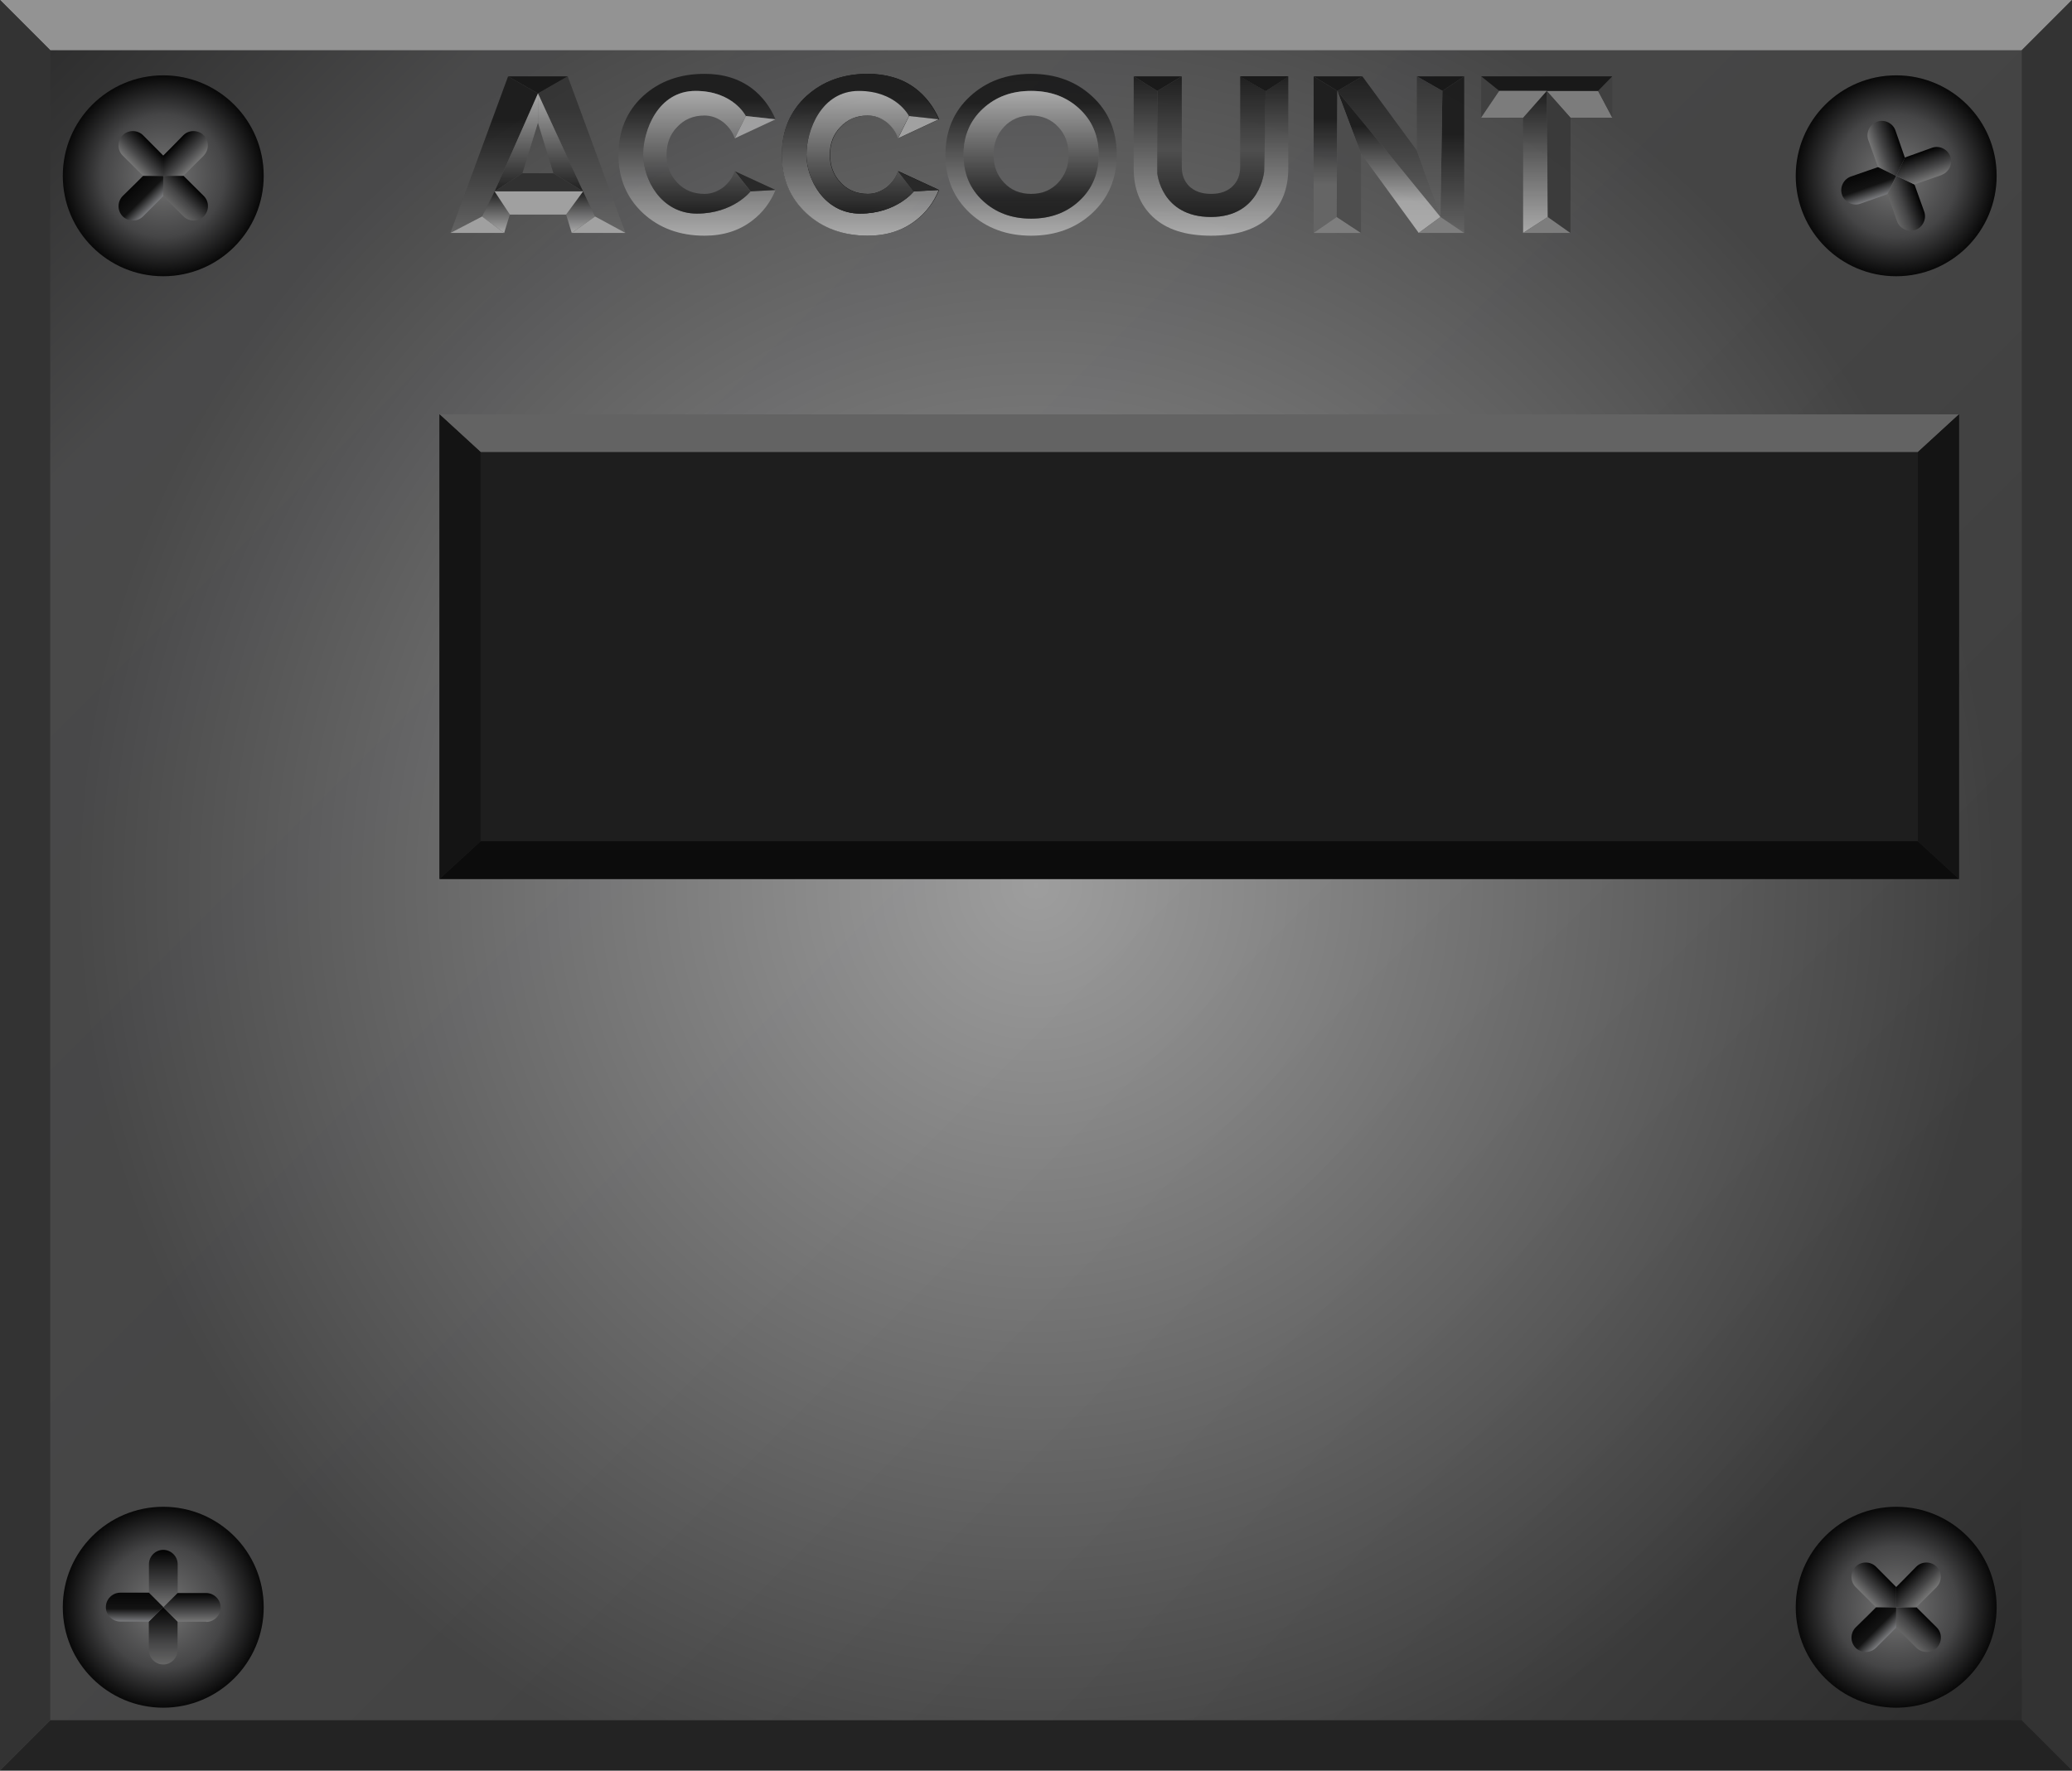
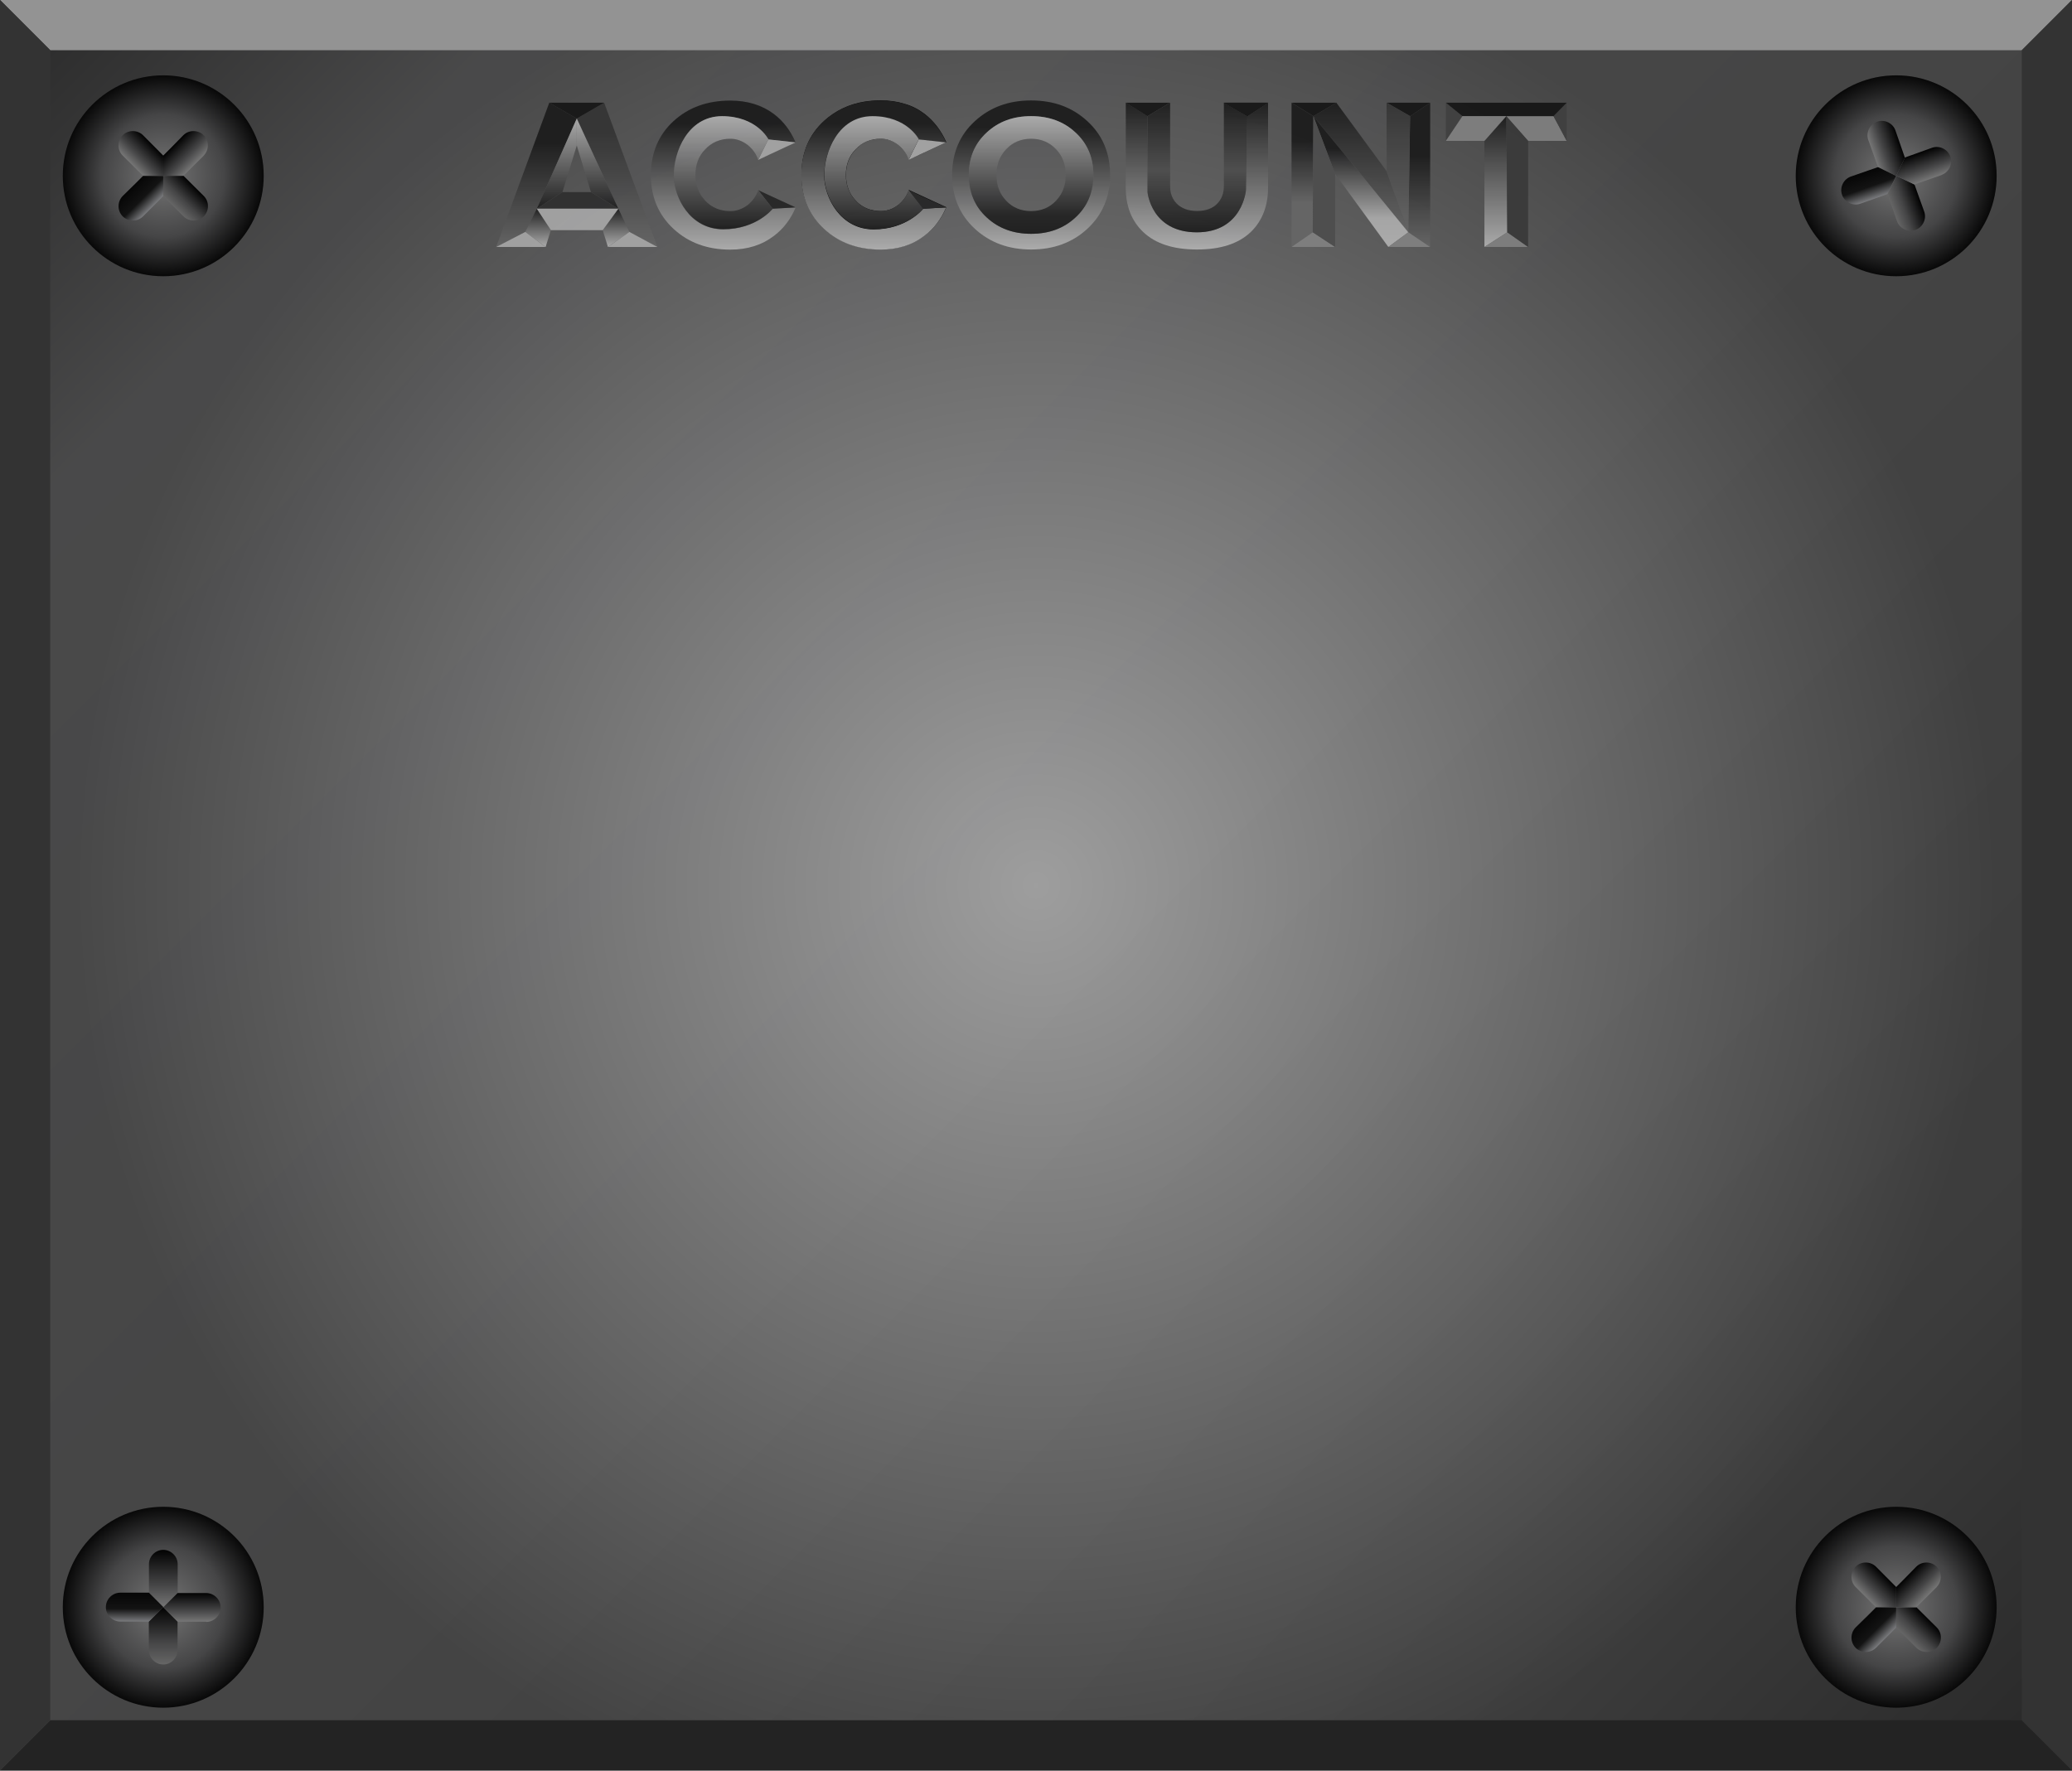
<svg xmlns="http://www.w3.org/2000/svg" xmlns:xlink="http://www.w3.org/1999/xlink" id="Layer_2" data-name="Layer 2" viewBox="0 0 165 141">
  <defs>
    <style>
      .cls-1 {
        fill: #828282;
      }

-       .cls-1, .cls-2, .cls-3, .cls-4, .cls-5, .cls-6, .cls-7, .cls-8, .cls-9, .cls-10, .cls-11, .cls-12, .cls-13, .cls-14, .cls-15, .cls-16, .cls-17, .cls-18, .cls-19, .cls-20, .cls-21, .cls-22, .cls-23, .cls-24, .cls-25, .cls-26, .cls-27, .cls-28, .cls-29, .cls-30, .cls-31, .cls-32, .cls-33, .cls-34, .cls-35, .cls-36, .cls-37, .cls-38, .cls-39, .cls-40, .cls-41, .cls-42, .cls-43, .cls-44, .cls-45, .cls-46, .cls-47, .cls-48, .cls-49, .cls-50, .cls-51, .cls-52, .cls-53, .cls-54, .cls-55, .cls-56, .cls-57 {
+       .cls-1, .cls-2, .cls-3, .cls-4, .cls-5, .cls-6, .cls-7, .cls-8, .cls-9, .cls-10, .cls-11, .cls-12, .cls-13, .cls-14, .cls-15, .cls-16, .cls-17, .cls-18, .cls-19, .cls-20, .cls-21, .cls-22, .cls-23, .cls-24, .cls-25, .cls-26, .cls-27, .cls-28, .cls-29, .cls-30, .cls-31, .cls-32, .cls-33, .cls-34, .cls-35, .cls-36, .cls-37, .cls-38, .cls-39, .cls-40, .cls-41, .cls-42, .cls-43, .cls-44, .cls-45, .cls-46, .cls-47, .cls-48, .cls-49, .cls-50, .cls-51, .cls-52, .cls-53, .cls-54 {
        stroke-width: 0px;
      }

      .cls-2 {
        fill: url(#linear-gradient-12);
      }

      .cls-3 {
        fill: url(#linear-gradient-17);
      }

      .cls-4 {
        fill: url(#linear-gradient-19);
      }

      .cls-5 {
        fill: url(#linear-gradient-33);
      }

      .cls-6 {
        fill: url(#linear-gradient);
      }

      .cls-7 {
-         fill: #1e1e1e;
+         fill: #000;
      }

      .cls-8 {
-         fill: #000;
+         fill: #333;
      }

      .cls-9 {
-         fill: #333;
+         fill: url(#linear-gradient-21);
      }

      .cls-10 {
-         fill: url(#linear-gradient-21);
+         fill: url(#linear-gradient-6);
+       }
+ 
+       .cls-55 {
+         opacity: .9;
      }

      .cls-11 {
-         fill: url(#linear-gradient-6);
-       }
- 
-       .cls-58 {
-         opacity: .9;
-       }
- 
-       .cls-12 {
        fill: url(#radial-gradient);
        opacity: .5;
      }

+       .cls-12 {
+         fill: url(#linear-gradient-15);
+       }
+ 
      .cls-13 {
-         fill: #636363;
+         fill: url(#linear-gradient-11);
      }

      .cls-14 {
-         fill: url(#linear-gradient-15);
+         fill: url(#linear-gradient-5);
      }

      .cls-15 {
-         fill: #0c0c0c;
+         fill: url(#linear-gradient-31);
      }

      .cls-16 {
-         fill: url(#linear-gradient-11);
+         fill: #939393;
      }

      .cls-17 {
-         fill: url(#linear-gradient-5);
+         fill: url(#linear-gradient-34);
      }

      .cls-18 {
-         fill: url(#linear-gradient-31);
+         fill: #3f3f3f;
      }

      .cls-19 {
-         fill: #939393;
+         fill: url(#linear-gradient-13);
      }

      .cls-20 {
-         fill: url(#linear-gradient-34);
+         fill: #4c4c4c;
      }

      .cls-21 {
-         fill: #3f3f3f;
+         fill: url(#linear-gradient-23);
      }

      .cls-22 {
-         fill: url(#linear-gradient-13);
+         fill: url(#linear-gradient-25);
      }

      .cls-23 {
-         fill: #4c4c4c;
+         fill: url(#linear-gradient-16);
      }

      .cls-24 {
-         fill: url(#linear-gradient-23);
+         fill: url(#linear-gradient-22);
      }

      .cls-25 {
-         fill: url(#linear-gradient-25);
+         fill: url(#linear-gradient-35);
      }

      .cls-26 {
-         fill: url(#linear-gradient-16);
+         fill: url(#linear-gradient-32);
      }

      .cls-27 {
-         fill: url(#linear-gradient-22);
+         fill: #a8a8a8;
      }

      .cls-28 {
-         fill: url(#linear-gradient-35);
+         fill: url(#linear-gradient-20);
      }

      .cls-29 {
-         fill: url(#linear-gradient-32);
+         fill: url(#linear-gradient-14);
      }

      .cls-30 {
-         fill: #a8a8a8;
+         fill: #232323;
      }

      .cls-31 {
-         fill: url(#linear-gradient-20);
+         fill: url(#linear-gradient-2);
      }

      .cls-32 {
-         fill: url(#linear-gradient-14);
+         fill: #141414;
      }

      .cls-33 {
+         fill: url(#linear-gradient-7);
+       }
+ 
+       .cls-34 {
+         fill: url(#radial-gradient-2);
+       }
+ 
+       .cls-35 {
+         fill: url(#linear-gradient-3);
+       }
+ 
+       .cls-36 {
+         fill: url(#radial-gradient-5);
+       }
+ 
+       .cls-37 {
+         fill: url(#linear-gradient-9);
+       }
+ 
+       .cls-38 {
+         fill: url(#linear-gradient-27);
+       }
+ 
+       .cls-39 {
+         fill: #383838;
+       }
+ 
+       .cls-40 {
+         fill: #2d2d2d;
+       }
+ 
+       .cls-41 {
+         fill: url(#linear-gradient-36);
+       }
+ 
+       .cls-42 {
        fill: #232323;
      }

-       .cls-34 {
-         fill: url(#linear-gradient-2);
-       }
- 
-       .cls-35 {
-         fill: #141414;
-       }
- 
-       .cls-36 {
-         fill: url(#linear-gradient-7);
-       }
- 
-       .cls-37 {
-         fill: url(#radial-gradient-2);
-       }
- 
-       .cls-38 {
-         fill: url(#linear-gradient-3);
-       }
- 
-       .cls-39 {
-         fill: url(#radial-gradient-5);
-       }
- 
-       .cls-40 {
-         fill: url(#linear-gradient-9);
-       }
- 
-       .cls-41 {
-         fill: url(#linear-gradient-27);
-       }
- 
-       .cls-42 {
-         fill: #383838;
-       }
- 
      .cls-43 {
-         fill: #2d2d2d;
+         fill: url(#linear-gradient-8);
      }

      .cls-44 {
-         fill: url(#linear-gradient-36);
+         fill: url(#linear-gradient-24);
      }

      .cls-45 {
-         fill: #232323;
+         fill: url(#linear-gradient-26);
      }

      .cls-46 {
-         fill: url(#linear-gradient-8);
+         fill: url(#linear-gradient-18);
      }

      .cls-47 {
-         fill: url(#linear-gradient-24);
+         fill: url(#linear-gradient-30);
      }

      .cls-48 {
-         fill: url(#linear-gradient-26);
+         fill: url(#linear-gradient-29);
      }

      .cls-49 {
-         fill: url(#linear-gradient-18);
+         fill: url(#linear-gradient-28);
      }

      .cls-50 {
-         fill: url(#linear-gradient-30);
+         fill: url(#linear-gradient-10);
      }

      .cls-51 {
-         fill: url(#linear-gradient-29);
+         fill: url(#radial-gradient-3);
      }

      .cls-52 {
-         fill: url(#linear-gradient-28);
+         fill: url(#linear-gradient-4);
      }

      .cls-53 {
-         fill: url(#linear-gradient-10);
+         fill: url(#linear-gradient-37);
      }

      .cls-54 {
-         fill: url(#radial-gradient-3);
-       }
- 
-       .cls-55 {
-         fill: url(#linear-gradient-4);
-       }
- 
-       .cls-56 {
-         fill: url(#linear-gradient-37);
-       }
- 
-       .cls-57 {
        fill: url(#radial-gradient-4);
      }
    </style>
    <linearGradient id="linear-gradient" x1="6" y1="-6" x2="159" y2="147" gradientUnits="userSpaceOnUse">
      <stop offset="0" stop-color="#020202" />
      <stop offset=".14" stop-color="#454546" />
      <stop offset=".53" stop-color="#3c3c3c" />
      <stop offset=".84" stop-color="#2b2b2b" />
      <stop offset="1" stop-color="#020202" />
    </linearGradient>
    <radialGradient id="radial-gradient" cx="82.5" cy="70.5" fx="82.5" fy="70.5" r="76.73" gradientUnits="userSpaceOnUse">
      <stop offset="0" stop-color="#fff" />
      <stop offset="1" stop-color="#4d4d4d" />
    </radialGradient>
    <radialGradient id="radial-gradient-2" cx="13" cy="14" fx="13" fy="14" r="8" gradientUnits="userSpaceOnUse">
      <stop offset="0" stop-color="#767676" />
      <stop offset=".61" stop-color="#454546" />
      <stop offset="1" stop-color="#080808" />
    </radialGradient>
    <linearGradient id="linear-gradient-2" x1="10.58" y1="13.2" x2="12.2" y2="11.58" gradientUnits="userSpaceOnUse">
      <stop offset="0" stop-color="#767676" />
      <stop offset=".39" stop-color="#454546" />
      <stop offset="1" stop-color="#020202" />
    </linearGradient>
    <linearGradient id="linear-gradient-3" x1="13.8" y1="16.42" x2="15.42" y2="14.8" gradientUnits="userSpaceOnUse">
      <stop offset="0" stop-color="#666" />
      <stop offset=".39" stop-color="#454546" />
      <stop offset="1" stop-color="#020202" />
    </linearGradient>
    <linearGradient id="linear-gradient-4" x1="10.58" y1="14.8" x2="12.2" y2="16.42" gradientUnits="userSpaceOnUse">
      <stop offset="0" stop-color="#060606" />
      <stop offset=".55" stop-color="#131313" />
      <stop offset="1" stop-color="#7a7b7e" />
    </linearGradient>
-     <linearGradient id="linear-gradient-5" x1="15.42" y1="13.2" x2="13.8" y2="11.58" xlink:href="#linear-gradient-2" />
+     <linearGradient id="linear-gradient-5" x1="15.42" x2="13.8" xlink:href="#linear-gradient-2" />
    <radialGradient id="radial-gradient-3" cx="-146.1" cy="193.9" fx="-146.1" fy="193.9" r="8" gradientTransform="translate(253.42 94.2) rotate(45)" xlink:href="#radial-gradient-2" />
    <linearGradient id="linear-gradient-6" x1="-146.1" y1="193.9" x2="-149.33" y2="190.67" gradientTransform="translate(253.42 94.2) rotate(45)" xlink:href="#linear-gradient-2" />
    <linearGradient id="linear-gradient-7" x1="-142.87" y1="197.13" x2="-146.1" y2="193.9" gradientTransform="translate(253.42 94.2) rotate(45)" xlink:href="#linear-gradient-3" />
    <linearGradient id="linear-gradient-8" x1="-148.52" y1="194.7" x2="-146.9" y2="196.32" gradientTransform="translate(253.42 94.2) rotate(45)" xlink:href="#linear-gradient-4" />
    <linearGradient id="linear-gradient-9" x1="-143.68" y1="193.1" x2="-145.3" y2="191.48" gradientTransform="translate(253.42 94.2) rotate(45)" xlink:href="#linear-gradient-2" />
    <radialGradient id="radial-gradient-4" cx="151" cy="128" fx="151" fy="128" xlink:href="#radial-gradient-2" />
    <linearGradient id="linear-gradient-10" x1="148.58" y1="127.2" x2="150.2" y2="125.58" xlink:href="#linear-gradient-2" />
    <linearGradient id="linear-gradient-11" x1="151.8" y1="130.42" x2="153.42" y2="128.8" xlink:href="#linear-gradient-3" />
    <linearGradient id="linear-gradient-12" x1="148.58" y1="128.8" x2="150.2" y2="130.42" xlink:href="#linear-gradient-4" />
    <linearGradient id="linear-gradient-13" x1="153.42" y1="127.2" x2="151.8" y2="125.58" xlink:href="#linear-gradient-2" />
    <radialGradient id="radial-gradient-5" cx="54.18" cy="36" fx="54.18" fy="36" r="8" gradientTransform="translate(117.7 -41.89) rotate(25.61)" xlink:href="#radial-gradient-2" />
    <linearGradient id="linear-gradient-14" x1="51.76" y1="35.2" x2="53.38" y2="33.58" gradientTransform="translate(117.7 -41.89) rotate(25.61)" xlink:href="#linear-gradient-2" />
    <linearGradient id="linear-gradient-15" x1="54.98" y1="38.43" x2="56.6" y2="36.81" gradientTransform="translate(117.7 -41.89) rotate(25.61)" xlink:href="#linear-gradient-3" />
    <linearGradient id="linear-gradient-16" x1="51.76" y1="36.81" x2="53.38" y2="38.43" gradientTransform="translate(117.7 -41.89) rotate(25.61)" xlink:href="#linear-gradient-4" />
    <linearGradient id="linear-gradient-17" x1="56.6" y1="35.2" x2="54.98" y2="33.58" gradientTransform="translate(117.7 -41.89) rotate(25.61)" xlink:href="#linear-gradient-2" />
-     <linearGradient id="linear-gradient-18" x1="46.33" y1="18.55" x2="46.33" y2="6.08" gradientUnits="userSpaceOnUse">
+     <linearGradient id="linear-gradient-18" x1="49.14" y1="19.67" x2="49.14" y2="8.18" gradientUnits="userSpaceOnUse">
      <stop offset="0" stop-color="#666" />
      <stop offset=".79" stop-color="#333" />
    </linearGradient>
-     <linearGradient id="linear-gradient-19" x1="39.36" y1="18.55" x2="39.36" y2="6.08" gradientUnits="userSpaceOnUse">
+     <linearGradient id="linear-gradient-19" x1="42.72" y1="19.67" x2="42.72" y2="8.18" gradientUnits="userSpaceOnUse">
      <stop offset="0" stop-color="#666" />
      <stop offset=".72" stop-color="#1a1a1a" />
    </linearGradient>
-     <linearGradient id="linear-gradient-20" x1="39.5" y1="18.55" x2="39.5" y2="15.24" gradientUnits="userSpaceOnUse">
+     <linearGradient id="linear-gradient-20" x1="42.85" y1="19.67" x2="42.85" y2="16.62" gradientUnits="userSpaceOnUse">
      <stop offset="0" stop-color="#b3b3b3" />
      <stop offset="1" stop-color="#1a1a1a" />
    </linearGradient>
-     <linearGradient id="linear-gradient-21" x1="46.24" x2="46.24" xlink:href="#linear-gradient-20" />
-     <linearGradient id="linear-gradient-22" x1="55.51" y1="18.77" x2="55.51" y2="5.88" gradientUnits="userSpaceOnUse">
+     <linearGradient id="linear-gradient-21" x1="49.06" x2="49.06" xlink:href="#linear-gradient-20" />
+     <linearGradient id="linear-gradient-22" x1="57.6" y1="19.88" x2="57.6" y2="8" gradientUnits="userSpaceOnUse">
      <stop offset="0" stop-color="#b3b3b3" />
      <stop offset=".84" stop-color="#1a1a1a" />
    </linearGradient>
-     <linearGradient id="linear-gradient-23" x1="82.11" y1="18.77" x2="82.11" y2="5.88" gradientUnits="userSpaceOnUse">
+     <linearGradient id="linear-gradient-23" x1="82.11" y1="19.88" x2="82.11" y2="8" gradientUnits="userSpaceOnUse">
      <stop offset="0" stop-color="#b3b3b3" />
      <stop offset=".82" stop-color="#1a1a1a" />
    </linearGradient>
-     <linearGradient id="linear-gradient-24" x1="82.11" y1="7.24" x2="82.11" y2="17.41" gradientUnits="userSpaceOnUse">
+     <linearGradient id="linear-gradient-24" x1="82.11" y1="9.25" x2="82.11" y2="18.62" gradientUnits="userSpaceOnUse">
      <stop offset="0" stop-color="#b3b3b3" />
      <stop offset=".84" stop-color="#202020" />
      <stop offset="1" stop-color="#1a1a1a" />
    </linearGradient>
-     <linearGradient id="linear-gradient-25" x1="96.44" y1="18.77" x2="96.44" y2="6.08" xlink:href="#linear-gradient-20" />
-     <linearGradient id="linear-gradient-26" x1="96.48" y1="17.28" x2="96.48" y2="6.08" gradientUnits="userSpaceOnUse">
+     <linearGradient id="linear-gradient-25" x1="95.31" y1="19.88" x2="95.31" y2="8.18" xlink:href="#linear-gradient-20" />
+     <linearGradient id="linear-gradient-26" x1="95.35" y1="18.5" x2="95.35" y2="8.18" gradientUnits="userSpaceOnUse">
      <stop offset="0" stop-color="#1a1a1a" />
      <stop offset=".48" stop-color="#4d4d4d" />
      <stop offset="1" stop-color="#1a1a1a" />
    </linearGradient>
-     <linearGradient id="linear-gradient-27" x1="105.56" y1="18.55" x2="105.56" y2="6.08" gradientUnits="userSpaceOnUse">
+     <linearGradient id="linear-gradient-27" x1="103.72" y1="19.67" x2="103.72" y2="8.18" gradientUnits="userSpaceOnUse">
      <stop offset=".31" stop-color="#666" />
      <stop offset=".73" stop-color="#1a1a1a" />
    </linearGradient>
-     <linearGradient id="linear-gradient-28" x1="110.61" y1="17.28" x2="110.61" y2="6.08" gradientUnits="userSpaceOnUse">
+     <linearGradient id="linear-gradient-28" x1="108.37" y1="18.5" x2="108.37" y2="8.18" gradientUnits="userSpaceOnUse">
      <stop offset="0" stop-color="#666" />
      <stop offset="1" stop-color="#1a1a1a" />
    </linearGradient>
-     <linearGradient id="linear-gradient-29" x1="115.66" y1="18.55" x2="115.66" y2="6.08" gradientUnits="userSpaceOnUse">
+     <linearGradient id="linear-gradient-29" x1="113.02" y1="19.67" x2="113.02" y2="8.18" gradientUnits="userSpaceOnUse">
      <stop offset="0" stop-color="#666" />
      <stop offset=".63" stop-color="#1a1a1a" />
    </linearGradient>
-     <linearGradient id="linear-gradient-30" x1="122.28" x2="122.28" y2="7.24" xlink:href="#linear-gradient-20" />
-     <linearGradient id="linear-gradient-31" x1="44.64" y1="7.44" x2="44.64" xlink:href="#linear-gradient-20" />
-     <linearGradient id="linear-gradient-32" x1="41.12" y1="7.44" x2="41.12" xlink:href="#linear-gradient-20" />
-     <linearGradient id="linear-gradient-33" x1="55.5" y1="7.24" x2="55.5" y2="17.01" gradientUnits="userSpaceOnUse">
+     <linearGradient id="linear-gradient-30" x1="119.12" x2="119.12" y2="9.25" xlink:href="#linear-gradient-20" />
+     <linearGradient id="linear-gradient-31" x1="47.59" y1="9.44" x2="47.59" xlink:href="#linear-gradient-20" />
+     <linearGradient id="linear-gradient-32" x1="44.34" y1="9.44" x2="44.34" xlink:href="#linear-gradient-20" />
+     <linearGradient id="linear-gradient-33" x1="57.59" y1="9.25" x2="57.59" y2="18.25" gradientUnits="userSpaceOnUse">
      <stop offset="0" stop-color="#b3b3b3" />
      <stop offset="1" stop-color="#1a1a1a" />
    </linearGradient>
-     <linearGradient id="linear-gradient-34" x1="68.51" x2="68.51" xlink:href="#linear-gradient-22" />
-     <linearGradient id="linear-gradient-35" x1="68.5" y1="7.24" x2="68.5" y2="17.01" xlink:href="#linear-gradient-20" />
-     <linearGradient id="linear-gradient-36" x1="110.61" y1="18.55" x2="110.61" y2="7.24" gradientUnits="userSpaceOnUse">
+     <linearGradient id="linear-gradient-34" x1="69.58" x2="69.58" xlink:href="#linear-gradient-22" />
+     <linearGradient id="linear-gradient-35" x1="69.57" y1="9.25" x2="69.57" y2="18.25" xlink:href="#linear-gradient-20" />
+     <linearGradient id="linear-gradient-36" x1="108.37" y1="19.67" x2="108.37" y2="9.25" gradientUnits="userSpaceOnUse">
      <stop offset="0" stop-color="#b3b3b3" />
      <stop offset=".22" stop-color="#adadad" />
      <stop offset=".75" stop-color="#1a1a1a" />
    </linearGradient>
-     <linearGradient id="linear-gradient-37" x1="113.85" y1="17.28" x2="113.85" y2="6.08" gradientUnits="userSpaceOnUse">
+     <linearGradient id="linear-gradient-37" x1="111.35" y1="18.5" x2="111.35" y2="8.18" gradientUnits="userSpaceOnUse">
      <stop offset="0" stop-color="#666" />
      <stop offset="1" stop-color="#333" />
    </linearGradient>
  </defs>
  <g id="Layer_1-2" data-name="Layer 1">
    <g>
      <g>
        <rect class="cls-6" width="165" height="141" />
-         <rect class="cls-12" width="165" height="141" />
-         <polygon class="cls-33" points="165 141 0 141 4 137 161 137 165 141" />
-         <polygon class="cls-19" points="165 0 161 4 4 4 0 0 165 0" />
-         <polygon class="cls-9" points="4 4 4 137 0 141 0 0 4 4" />
-         <polygon class="cls-9" points="165 0 165 141 161 137 161 4 165 0" />
+         <rect class="cls-11" width="165" height="141" />
+         <polygon class="cls-30" points="165 141 0 141 4 137 161 137 165 141" />
+         <polygon class="cls-16" points="165 0 161 4 4 4 0 0 165 0" />
+         <polygon class="cls-8" points="4 4 4 137 0 141 0 0 4 4" />
+         <polygon class="cls-8" points="165 0 165 141 161 137 161 4 165 0" />
      </g>
      <g>
        <g>
-           <circle class="cls-37" cx="13" cy="14" r="8" />
+           <circle class="cls-34" cx="13" cy="14" r="8" />
          <g>
-             <path class="cls-34" d="M13,12.39v1.61h-1.61l-1.62-1.61c-.44-.44-.44-1.17,0-1.62.44-.44,1.17-.44,1.62,0l1.61,1.62Z" />
-             <path class="cls-38" d="M16.23,17.23c-.44.44-1.17.44-1.62,0l-1.61-1.62v-1.61h1.61l1.62,1.61c.44.44.44,1.17,0,1.62Z" />
-             <path class="cls-55" d="M13,14v1.61l-.38.39-1.23,1.23c-.44.44-1.17.44-1.62,0-.44-.44-.44-1.17,0-1.62l1.02-1,.6-.6h1.61Z" />
-             <path class="cls-17" d="M16.23,12.39l-1.04,1.03-.58.58h-1.61v-1.61l.59-.59,1.01-1.03c.44-.44,1.17-.44,1.62,0,.44.44.44,1.17,0,1.62Z" />
+             <path class="cls-31" d="M13,12.39v1.61h-1.61l-1.62-1.61c-.44-.44-.44-1.17,0-1.62.44-.44,1.17-.44,1.62,0l1.61,1.62Z" />
+             <path class="cls-35" d="M16.23,17.23c-.44.44-1.17.44-1.62,0l-1.61-1.62v-1.61h1.61l1.62,1.61c.44.44.44,1.17,0,1.62Z" />
+             <path class="cls-52" d="M13,14v1.61l-.38.39-1.23,1.23c-.44.44-1.17.44-1.62,0-.44-.44-.44-1.17,0-1.62l1.02-1,.6-.6h1.61Z" />
+             <path class="cls-14" d="M16.23,12.39l-1.04,1.03-.58.58h-1.61v-1.61l.59-.59,1.01-1.03c.44-.44,1.17-.44,1.62,0,.44.44.44,1.17,0,1.62Z" />
          </g>
        </g>
        <g>
-           <circle class="cls-54" cx="13" cy="128" r="8" />
+           <circle class="cls-51" cx="13" cy="128" r="8" />
          <g>
-             <path class="cls-11" d="M14.14,126.86l-1.14,1.14-1.14-1.14v-2.28c0-.63.51-1.15,1.14-1.15.63,0,1.15.52,1.15,1.15v2.28Z" />
-             <path class="cls-36" d="M13,132.56c-.63,0-1.15-.52-1.15-1.15v-2.28s1.15-1.14,1.15-1.14l1.14,1.14v2.28c0,.63-.51,1.15-1.14,1.15Z" />
-             <path class="cls-46" d="M13,128l-1.14,1.14h-.54s-1.74,0-1.74,0c-.63,0-1.15-.52-1.15-1.15,0-.63.52-1.15,1.15-1.15h1.43s.85,0,.85,0l1.14,1.14Z" />
-             <path class="cls-40" d="M16.42,129.15h-1.46s-.82,0-.82,0l-1.14-1.14,1.14-1.14h.84s1.44,0,1.44,0c.63,0,1.15.52,1.15,1.15,0,.63-.52,1.15-1.15,1.15Z" />
+             <path class="cls-10" d="M14.14,126.86l-1.14,1.14-1.14-1.14v-2.28c0-.63.51-1.15,1.14-1.15.63,0,1.15.52,1.15,1.15v2.28Z" />
+             <path class="cls-33" d="M13,132.56c-.63,0-1.15-.52-1.15-1.15v-2.28s1.15-1.14,1.15-1.14l1.14,1.14v2.28c0,.63-.51,1.15-1.14,1.15Z" />
+             <path class="cls-43" d="M13,128l-1.14,1.14h-.54s-1.74,0-1.74,0c-.63,0-1.15-.52-1.15-1.15,0-.63.52-1.15,1.15-1.15h1.43s.85,0,.85,0l1.14,1.14Z" />
+             <path class="cls-37" d="M16.42,129.15h-1.46s-.82,0-.82,0l-1.14-1.14,1.14-1.14h.84s1.44,0,1.44,0c.63,0,1.15.52,1.15,1.15,0,.63-.52,1.15-1.15,1.15Z" />
          </g>
        </g>
        <g>
-           <circle class="cls-57" cx="151" cy="128" r="8" />
+           <circle class="cls-54" cx="151" cy="128" r="8" />
          <g>
-             <path class="cls-53" d="M151,126.39v1.61h-1.61l-1.62-1.61c-.44-.44-.44-1.17,0-1.62.44-.44,1.17-.44,1.62,0l1.61,1.62Z" />
-             <path class="cls-16" d="M154.23,131.23c-.44.44-1.17.44-1.62,0l-1.61-1.62v-1.61h1.61l1.62,1.61c.44.44.44,1.17,0,1.62Z" />
+             <path class="cls-50" d="M151,126.39v1.61h-1.61l-1.62-1.61c-.44-.44-.44-1.17,0-1.62.44-.44,1.17-.44,1.62,0l1.61,1.62Z" />
+             <path class="cls-13" d="M154.23,131.23c-.44.44-1.17.44-1.62,0l-1.61-1.62v-1.61h1.61l1.62,1.61c.44.44.44,1.17,0,1.62Z" />
            <path class="cls-2" d="M151,128v1.61l-.38.39-1.23,1.23c-.44.44-1.17.44-1.62,0-.44-.44-.44-1.17,0-1.62l1.02-1,.6-.6h1.61Z" />
-             <path class="cls-22" d="M154.23,126.39l-1.04,1.03-.58.58h-1.61v-1.61l.59-.59,1.01-1.03c.44-.44,1.17-.44,1.62,0,.44.44.44,1.17,0,1.62Z" />
+             <path class="cls-19" d="M154.23,126.39l-1.04,1.03-.58.58h-1.61v-1.61l.59-.59,1.01-1.03c.44-.44,1.17-.44,1.62,0,.44.44.44,1.17,0,1.62Z" />
          </g>
        </g>
        <g>
-           <circle class="cls-39" cx="151" cy="14" r="8" />
+           <circle class="cls-36" cx="151" cy="14" r="8" />
          <g>
-             <path class="cls-32" d="M151.7,12.55l-.7,1.45-1.45-.7-.77-2.15c-.21-.59.11-1.25.7-1.46.59-.21,1.25.11,1.46.7l.75,2.16Z" />
-             <path class="cls-14" d="M152.52,18.31c-.59.21-1.25-.11-1.46-.7l-.75-2.16.7-1.45,1.45.7.77,2.15c.21.59-.11,1.25-.7,1.46Z" />
-             <path class="cls-26" d="M151,14l-.7,1.45-.51.19-1.64.58c-.59.21-1.25-.11-1.46-.7-.21-.59.11-1.25.7-1.46l1.35-.47.81-.28,1.45.7Z" />
+             <path class="cls-29" d="M151.7,12.55l-.7,1.45-1.45-.7-.77-2.15c-.21-.59.11-1.25.7-1.46.59-.21,1.25.11,1.46.7l.75,2.16Z" />
+             <path class="cls-12" d="M152.52,18.31c-.59.21-1.25-.11-1.46-.7l-.75-2.16.7-1.45,1.45.7.77,2.15c.21.59-.11,1.25-.7,1.46Z" />
+             <path class="cls-23" d="M151,14l-.7,1.45-.51.19-1.64.58c-.59.21-1.25-.11-1.46-.7-.21-.59.11-1.25.7-1.46l1.35-.47.81-.28,1.45.7Z" />
            <path class="cls-3" d="M154.61,13.94l-1.38.48-.78.27-1.45-.7.7-1.45.79-.28,1.36-.49c.59-.21,1.25.11,1.46.7.21.59-.11,1.25-.7,1.46Z" />
          </g>
        </g>
      </g>
-       <g class="cls-58">
-         <polygon class="cls-49" points="49.81 18.55 47.39 17.24 46.43 15.24 42.84 7.44 45.21 6.08 49.81 18.55" />
-         <polygon class="cls-4" points="42.84 7.44 39.39 15.24 38.39 17.24 35.87 18.55 40.46 6.08 42.84 7.44" />
-         <polygon class="cls-31" points="40.6 17.09 40.55 17.24 40.15 18.55 38.39 17.24 39.39 15.24 40.6 17.09" />
-         <polygon class="cls-10" points="47.39 17.24 45.53 18.55 45.13 17.24 45.08 17.09 46.43 15.24 47.39 17.24" />
-         <path class="cls-27" d="M59.77,15.24l1.99-.11c-.42,1.01-1.04,1.82-1.86,2.44-1.04.8-2.3,1.2-3.8,1.2-1.96,0-3.6-.6-4.89-1.79-1.31-1.22-1.96-2.77-1.96-4.66s.65-3.46,1.96-4.67c1.29-1.18,2.93-1.77,4.89-1.77,1.49,0,2.74.38,3.78,1.16.81.62,1.44,1.44,1.88,2.46l-2.37-.26s-1-2-4-2-4.17,3.15-4.17,5.08,1.4,4.69,4.28,4.69,4.27-1.77,4.27-1.77Z" />
-         <path class="cls-8" d="M71.53,13.65c-.17.48-.47.9-.89,1.25-.35.27-.73.44-1.12.51-.14.02-.28.03-.42.03-.21,0-.41-.02-.61-.06-.1-.02-.2-.04-.3-.07-.48-.14-.9-.4-1.25-.78-.56-.59-.84-1.32-.84-2.21s.28-1.63.84-2.2c.35-.38.77-.65,1.25-.79.1-.03.2-.05.3-.07.2-.04.4-.06.61-.06.14,0,.28,0,.42.03.39.07.77.24,1.12.52.42.35.72.76.89,1.24v.02h.01s3.25-1.51,3.25-1.51c-.45-1.02-1.08-1.84-1.89-2.46-.52-.39-1.1-.69-1.74-.87-.63-.19-1.31-.29-2.06-.29-.48,0-.94.04-1.38.11-1.35.22-2.51.77-3.49,1.66-1.31,1.21-1.96,2.77-1.96,4.67s.65,3.44,1.96,4.66c.98.89,2.14,1.45,3.49,1.68.44.07.9.11,1.38.11.75,0,1.44-.1,2.07-.3.64-.19,1.22-.5,1.75-.9.82-.62,1.44-1.43,1.87-2.44l-3.25-1.5s0,.01-.01.02Z" />
-         <path class="cls-24" d="M86.97,7.67c-1.29-1.19-2.9-1.79-4.86-1.79s-3.56.6-4.86,1.79c-1.31,1.21-1.96,2.76-1.96,4.65s.65,3.44,1.96,4.66c1.3,1.19,2.92,1.79,4.86,1.79s3.57-.6,4.86-1.79c1.31-1.22,1.96-2.77,1.96-4.66s-.65-3.44-1.96-4.65ZM85.94,16c-1.01.94-2.28,1.41-3.83,1.41s-2.81-.47-3.83-1.41c-1.04-.96-1.55-2.19-1.55-3.68s.51-2.71,1.55-3.67c1.02-.94,2.3-1.41,3.83-1.41s2.82.47,3.83,1.41c1.04.96,1.55,2.18,1.55,3.67s-.51,2.72-1.55,3.68Z" />
-         <path class="cls-47" d="M85.94,8.65c-1.01-.94-2.28-1.41-3.83-1.41s-2.81.47-3.83,1.41c-1.04.96-1.55,2.18-1.55,3.67s.51,2.72,1.55,3.68c1.02.94,2.3,1.41,3.83,1.41s2.82-.47,3.83-1.41c1.04-.96,1.55-2.19,1.55-3.68s-.51-2.71-1.55-3.67ZM84.28,14.53c-.56.61-1.29.91-2.17.91s-1.61-.3-2.17-.91c-.55-.59-.82-1.32-.82-2.21s.27-1.61.82-2.2c.56-.61,1.29-.92,2.17-.92s1.61.31,2.17.92c.55.59.82,1.32.82,2.2s-.27,1.62-.82,2.21Z" />
-         <path class="cls-8" d="M98.76,6.08l2.03,1.16,1.8-1.16h-3.83Z" />
-         <path class="cls-25" d="M102.59,6.08v7.33c0,1.6-.5,2.89-1.5,3.85-1.06,1.01-2.61,1.51-4.65,1.51s-3.58-.5-4.65-1.51c-1.01-.96-1.51-2.24-1.51-3.83v-7.35l1.88,1.16v6.57s.32,3.47,4.27,3.47,4.24-3.65,4.24-3.65l.12-6.39,1.8-1.16Z" />
-         <path class="cls-48" d="M100.79,7.24l-.12,6.39s-.28,3.65-4.24,3.65-4.27-3.47-4.27-3.47v-6.57l1.95-1.16v7.22c0,.62.19,1.12.57,1.51.43.42,1.01.63,1.76.63s1.32-.21,1.74-.63c.38-.39.58-.89.58-1.51v-7.22l2.03,1.16Z" />
-         <polygon class="cls-41" points="106.5 7.24 106.45 17.28 104.61 18.55 104.61 6.08 106.5 7.24" />
-         <polygon class="cls-52" points="114.71 17.28 106.5 7.24 108.49 6.08 112.83 11.99 114.71 17.28" />
-         <polygon class="cls-51" points="116.6 6.08 116.6 18.55 114.71 17.28 114.86 7.24 116.6 6.08" />
-         <path class="cls-8" d="M123.17,7.24h.01s0,0,0,0h-.01Z" />
-         <polygon class="cls-50" points="123.26 17.28 121.29 18.55 121.29 9.37 123.17 7.24 123.18 7.25 123.26 17.28" />
-         <polygon class="cls-1" points="128.39 9.37 125.06 9.37 123.18 7.25 123.18 7.24 127.26 7.24 128.39 9.37" />
-         <polygon class="cls-18" points="46.43 15.24 44.07 13.8 42.84 9.78 42.84 7.44 46.43 15.24" />
-         <polygon class="cls-29" points="42.84 7.44 42.84 9.78 41.6 13.8 39.39 15.24 42.84 7.44" />
-         <polygon class="cls-30" points="40.15 18.55 35.87 18.55 38.39 17.24 40.15 18.55" />
-         <polygon class="cls-30" points="49.81 18.55 45.53 18.55 47.39 17.24 49.81 18.55" />
-         <polygon class="cls-35" points="45.21 6.08 42.84 7.44 40.46 6.08 45.21 6.08" />
-         <polygon class="cls-43" points="46.43 15.24 39.39 15.24 41.6 13.8 44.07 13.8 46.43 15.24" />
-         <polygon class="cls-30" points="46.43 15.24 45.08 17.09 40.6 17.09 39.39 15.24 46.43 15.24" />
-         <polygon class="cls-30" points="61.76 9.5 59.47 10.57 58.51 11.02 59.39 9.24 61.76 9.5" />
-         <polygon class="cls-45" points="61.76 15.13 59.77 15.24 58.51 13.63 59.7 14.18 61.76 15.13" />
-         <path class="cls-5" d="M59.77,15.24s-1.38,1.77-4.27,1.77-4.28-2.77-4.28-4.69,1.17-5.08,4.17-5.08,4,2,4,2l-.88,1.78c-.16-.49-.46-.91-.89-1.27-.48-.37-.98-.55-1.52-.55-.89,0-1.62.31-2.18.92-.56.57-.84,1.31-.84,2.2s.28,1.62.84,2.21c.56.61,1.29.91,2.18.91.54,0,1.04-.18,1.52-.54.43-.36.73-.78.89-1.27l1.26,1.61Z" />
-         <path class="cls-20" d="M72.77,15.24l1.99-.11c-.42,1.01-1.04,1.82-1.86,2.44-1.04.8-2.3,1.2-3.8,1.2-1.96,0-3.6-.6-4.89-1.79-1.31-1.22-1.96-2.77-1.96-4.66s.65-3.46,1.96-4.67c1.29-1.18,2.93-1.77,4.89-1.77,1.49,0,2.74.38,3.78,1.16.81.62,1.44,1.44,1.88,2.46l-2.37-.26s-1-2-4-2-4.17,3.15-4.17,5.08,1.4,4.69,4.28,4.69,4.27-1.77,4.27-1.77Z" />
-         <polygon class="cls-30" points="74.76 9.5 72.47 10.57 71.51 11.02 72.39 9.24 74.76 9.5" />
-         <polygon class="cls-45" points="74.76 15.13 72.77 15.24 71.51 13.63 72.7 14.18 74.76 15.13" />
-         <path class="cls-28" d="M72.77,15.24s-1.38,1.77-4.27,1.77-4.28-2.77-4.28-4.69,1.17-5.08,4.17-5.08,4,2,4,2l-.88,1.78c-.16-.49-.46-.91-.89-1.27-.48-.37-.98-.55-1.52-.55-.89,0-1.62.31-2.18.92-.56.57-.84,1.31-.84,2.2s.28,1.62.84,2.21c.56.61,1.29.91,2.18.91.54,0,1.04-.18,1.52-.54.43-.36.73-.78.89-1.27l1.26,1.61Z" />
-         <polygon class="cls-35" points="94.11 6.08 92.16 7.24 90.28 6.08 94.11 6.08" />
-         <polygon class="cls-35" points="102.59 6.08 100.79 7.24 98.76 6.08 102.59 6.08" />
-         <polygon class="cls-35" points="108.49 6.08 106.5 7.24 104.61 6.08 108.49 6.08" />
-         <polygon class="cls-35" points="116.6 6.08 114.86 7.24 112.83 6.08 116.6 6.08" />
-         <polygon class="cls-44" points="114.71 17.28 112.98 18.55 108.38 12.23 106.5 7.24 114.71 17.28" />
-         <polygon class="cls-1" points="108.38 18.55 104.61 18.55 106.45 17.28 108.38 18.55" />
-         <polygon class="cls-1" points="116.6 18.55 112.98 18.55 114.71 17.28 116.6 18.55" />
-         <polygon class="cls-23" points="108.38 12.23 108.38 18.55 106.45 17.28 106.5 7.24 108.38 12.23" />
-         <polygon class="cls-56" points="114.86 7.24 114.71 17.28 112.83 11.99 112.83 6.08 114.86 7.24" />
-         <polygon class="cls-1" points="125.06 18.55 121.29 18.55 123.26 17.28 125.06 18.55" />
-         <polygon class="cls-21" points="119.39 7.24 117.95 9.37 117.95 6.08 119.39 7.24" />
-         <polygon class="cls-21" points="128.39 6.08 128.39 9.37 127.26 7.24 128.39 6.08" />
-         <polygon class="cls-35" points="128.39 6.08 127.26 7.24 119.39 7.24 117.95 6.08 128.39 6.08" />
-         <polygon class="cls-1" points="123.17 7.24 121.29 9.37 117.95 9.37 119.39 7.24 123.17 7.24" />
-         <polygon class="cls-8" points="123.18 7.24 123.18 7.25 123.17 7.24 123.18 7.24" />
-         <polygon class="cls-42" points="125.06 9.37 125.06 18.55 123.26 17.28 123.18 7.25 125.06 9.37" />
-       </g>
-       <g>
-         <rect class="cls-7" x="35" y="33" width="121" height="37" />
-         <polygon class="cls-13" points="156 33 152.73 36 38.27 36 35 33 156 33" />
-         <polygon class="cls-15" points="156 70 35 70 38.27 67 152.73 67 156 70" />
-         <polygon class="cls-35" points="38.27 36 38.27 67 35 70 35 33 38.27 36" />
-         <polygon class="cls-35" points="156 33 156 70 152.73 67 152.73 36 156 33" />
+       <g class="cls-55">
+         <polygon class="cls-46" points="52.35 19.67 50.12 18.47 49.24 16.62 45.93 9.44 48.11 8.18 52.35 19.67" />
+         <polygon class="cls-4" points="45.93 9.44 42.75 16.62 41.83 18.47 39.51 19.67 43.74 8.18 45.93 9.44" />
+         <polygon class="cls-28" points="43.87 18.33 43.82 18.47 43.45 19.67 41.83 18.47 42.75 16.62 43.87 18.33" />
+         <polygon class="cls-9" points="50.12 18.47 48.41 19.67 48.04 18.47 48 18.33 49.24 16.62 50.12 18.47" />
+         <path class="cls-24" d="M61.53,16.62l1.83-.1c-.39.93-.96,1.68-1.71,2.25-.96.74-2.12,1.11-3.5,1.11-1.81,0-3.32-.55-4.51-1.65-1.21-1.12-1.81-2.55-1.81-4.29s.6-3.19,1.81-4.3c1.19-1.09,2.7-1.63,4.51-1.63,1.37,0,2.52.35,3.48,1.07.75.57,1.33,1.33,1.73,2.27l-2.18-.24s-.92-1.84-3.69-1.84-3.84,2.9-3.84,4.68,1.29,4.32,3.94,4.32,3.93-1.63,3.93-1.63Z" />
+         <path class="cls-7" d="M72.37,15.16c-.16.44-.43.83-.82,1.15-.32.25-.67.41-1.03.47-.13.02-.26.03-.39.03-.19,0-.38-.02-.56-.06-.09-.02-.18-.04-.28-.06-.44-.13-.83-.37-1.15-.72-.52-.54-.77-1.22-.77-2.04s.26-1.5.77-2.03c.32-.35.71-.6,1.15-.73.09-.03.18-.05.28-.06.18-.04.37-.06.56-.06.13,0,.26,0,.39.03.36.06.71.22,1.03.48.39.32.66.7.82,1.14v.02h0s2.99-1.39,2.99-1.39c-.41-.94-1-1.7-1.74-2.27-.48-.36-1.01-.64-1.6-.8-.58-.18-1.21-.27-1.9-.27-.44,0-.87.04-1.27.1-1.24.2-2.31.71-3.22,1.53-1.21,1.11-1.81,2.55-1.81,4.3s.6,3.17,1.81,4.29c.9.82,1.97,1.34,3.22,1.55.41.06.83.1,1.27.1.69,0,1.33-.09,1.91-.28.59-.18,1.12-.46,1.61-.83.76-.57,1.33-1.32,1.72-2.25l-2.99-1.38s0,0,0,.02Z" />
+         <path class="cls-21" d="M86.59,9.65c-1.19-1.1-2.67-1.65-4.48-1.65s-3.28.55-4.48,1.65c-1.21,1.11-1.81,2.54-1.81,4.28s.6,3.17,1.81,4.29c1.2,1.1,2.69,1.65,4.48,1.65s3.29-.55,4.48-1.65c1.21-1.12,1.81-2.55,1.81-4.29s-.6-3.17-1.81-4.28ZM85.64,17.32c-.93.87-2.1,1.3-3.53,1.3s-2.59-.43-3.53-1.3c-.96-.88-1.43-2.02-1.43-3.39s.47-2.5,1.43-3.38c.94-.87,2.12-1.3,3.53-1.3s2.6.43,3.53,1.3c.96.88,1.43,2.01,1.43,3.38s-.47,2.51-1.43,3.39Z" />
+         <path class="cls-44" d="M85.64,10.55c-.93-.87-2.1-1.3-3.53-1.3s-2.59.43-3.53,1.3c-.96.88-1.43,2.01-1.43,3.38s.47,2.51,1.43,3.39c.94.87,2.12,1.3,3.53,1.3s2.6-.43,3.53-1.3c.96-.88,1.43-2.02,1.43-3.39s-.47-2.5-1.43-3.38ZM84.11,15.97c-.52.56-1.19.84-2,.84s-1.48-.28-2-.84c-.51-.54-.76-1.22-.76-2.04s.25-1.48.76-2.03c.52-.56,1.19-.85,2-.85s1.48.29,2,.85c.51.54.76,1.22.76,2.03s-.25,1.49-.76,2.04Z" />
+         <path class="cls-7" d="M97.45,8.18l1.87,1.07,1.66-1.07h-3.53Z" />
+         <path class="cls-22" d="M100.98,8.18v6.75c0,1.47-.46,2.66-1.38,3.55-.98.93-2.4,1.39-4.28,1.39s-3.3-.46-4.28-1.39c-.93-.88-1.39-2.06-1.39-3.53v-6.77l1.73,1.07v6.05s.29,3.2,3.93,3.2,3.91-3.36,3.91-3.36l.11-5.89,1.66-1.07Z" />
+         <path class="cls-45" d="M99.33,9.25l-.11,5.89s-.26,3.36-3.91,3.36-3.93-3.2-3.93-3.2v-6.05l1.8-1.07v6.65c0,.57.18,1.03.53,1.39.4.39.93.58,1.62.58s1.22-.19,1.6-.58c.35-.36.53-.82.53-1.39v-6.65l1.87,1.07Z" />
+         <polygon class="cls-38" points="104.59 9.25 104.54 18.5 102.85 19.67 102.85 8.18 104.59 9.25" />
+         <polygon class="cls-49" points="112.15 18.5 104.59 9.25 106.42 8.18 110.42 13.63 112.15 18.5" />
+         <polygon class="cls-48" points="113.89 8.18 113.89 19.67 112.15 18.5 112.29 9.25 113.89 8.18" />
+         <path class="cls-7" d="M119.95,9.25h0s0,0,0,0h0Z" />
+         <polygon class="cls-47" points="120.03 18.5 118.21 19.67 118.21 11.22 119.95 9.25 119.96 9.26 120.03 18.5" />
+         <polygon class="cls-1" points="124.76 11.22 121.69 11.22 119.96 9.26 119.96 9.25 123.71 9.25 124.76 11.22" />
+         <polygon class="cls-15" points="49.24 16.62 47.06 15.3 45.93 11.59 45.93 9.44 49.24 16.62" />
+         <polygon class="cls-26" points="45.93 9.44 45.93 11.59 44.79 15.3 42.75 16.62 45.93 9.44" />
+         <polygon class="cls-27" points="43.45 19.67 39.51 19.67 41.83 18.47 43.45 19.67" />
+         <polygon class="cls-27" points="52.35 19.67 48.41 19.67 50.12 18.47 52.35 19.67" />
+         <polygon class="cls-32" points="48.11 8.18 45.93 9.44 43.74 8.18 48.11 8.18" />
+         <polygon class="cls-40" points="49.24 16.62 42.75 16.62 44.79 15.3 47.06 15.3 49.24 16.62" />
+         <polygon class="cls-27" points="49.24 16.62 48 18.33 43.87 18.33 42.75 16.62 49.24 16.62" />
+         <polygon class="cls-27" points="63.36 11.34 61.25 12.32 60.37 12.74 61.18 11.1 63.36 11.34" />
+         <polygon class="cls-42" points="63.36 16.52 61.53 16.62 60.37 15.14 61.47 15.65 63.36 16.52" />
+         <path class="cls-5" d="M61.53,16.62s-1.27,1.63-3.93,1.63-3.94-2.55-3.94-4.32,1.08-4.68,3.84-4.68,3.69,1.84,3.69,1.84l-.81,1.64c-.15-.45-.42-.84-.82-1.17-.44-.34-.9-.51-1.4-.51-.82,0-1.49.29-2.01.85-.52.53-.77,1.21-.77,2.03s.26,1.49.77,2.04c.52.56,1.19.84,2.01.84.5,0,.96-.17,1.4-.5.4-.33.67-.72.82-1.17l1.16,1.48Z" />
+         <path class="cls-17" d="M73.51,16.62l1.83-.1c-.39.93-.96,1.68-1.71,2.25-.96.74-2.12,1.11-3.5,1.11-1.81,0-3.32-.55-4.51-1.65-1.21-1.12-1.81-2.55-1.81-4.29s.6-3.19,1.81-4.3c1.19-1.09,2.7-1.63,4.51-1.63,1.37,0,2.52.35,3.48,1.07.75.57,1.33,1.33,1.73,2.27l-2.18-.24s-.92-1.84-3.69-1.84-3.84,2.9-3.84,4.68,1.29,4.32,3.94,4.32,3.93-1.63,3.93-1.63Z" />
+         <polygon class="cls-27" points="75.34 11.34 73.23 12.32 72.35 12.74 73.16 11.1 75.34 11.34" />
+         <polygon class="cls-42" points="75.34 16.52 73.51 16.62 72.35 15.14 73.44 15.65 75.34 16.52" />
+         <path class="cls-25" d="M73.51,16.62s-1.27,1.63-3.93,1.63-3.94-2.55-3.94-4.32,1.08-4.68,3.84-4.68,3.69,1.84,3.69,1.84l-.81,1.64c-.15-.45-.42-.84-.82-1.17-.44-.34-.9-.51-1.4-.51-.82,0-1.49.29-2.01.85-.52.53-.77,1.21-.77,2.03s.26,1.49.77,2.04c.52.56,1.19.84,2.01.84.5,0,.96-.17,1.4-.5.4-.33.67-.72.82-1.17l1.16,1.48Z" />
+         <polygon class="cls-32" points="93.17 8.18 91.37 9.25 89.64 8.18 93.17 8.18" />
+         <polygon class="cls-32" points="100.98 8.18 99.33 9.25 97.45 8.18 100.98 8.18" />
+         <polygon class="cls-32" points="106.42 8.18 104.59 9.25 102.85 8.18 106.42 8.18" />
+         <polygon class="cls-32" points="113.89 8.18 112.29 9.25 110.42 8.18 113.89 8.18" />
+         <polygon class="cls-41" points="112.15 18.5 110.56 19.67 106.32 13.85 104.59 9.25 112.15 18.5" />
+         <polygon class="cls-1" points="106.32 19.67 102.85 19.67 104.54 18.5 106.32 19.67" />
+         <polygon class="cls-1" points="113.89 19.67 110.56 19.67 112.15 18.5 113.89 19.67" />
+         <polygon class="cls-20" points="106.32 13.85 106.32 19.67 104.54 18.5 104.59 9.25 106.32 13.85" />
+         <polygon class="cls-53" points="112.29 9.25 112.15 18.5 110.42 13.63 110.42 8.18 112.29 9.25" />
+         <polygon class="cls-1" points="121.69 19.67 118.21 19.67 120.03 18.5 121.69 19.67" />
+         <polygon class="cls-18" points="116.46 9.25 115.14 11.22 115.14 8.18 116.46 9.25" />
+         <polygon class="cls-18" points="124.76 8.18 124.76 11.22 123.71 9.25 124.76 8.18" />
+         <polygon class="cls-32" points="124.76 8.18 123.71 9.25 116.46 9.25 115.14 8.18 124.76 8.18" />
+         <polygon class="cls-1" points="119.95 9.25 118.21 11.22 115.14 11.22 116.46 9.25 119.95 9.25" />
+         <polygon class="cls-7" points="119.96 9.25 119.96 9.26 119.95 9.25 119.96 9.25" />
+         <polygon class="cls-39" points="121.69 11.22 121.69 19.67 120.03 18.5 119.96 9.26 121.69 11.22" />
      </g>
    </g>
  </g>
</svg>
